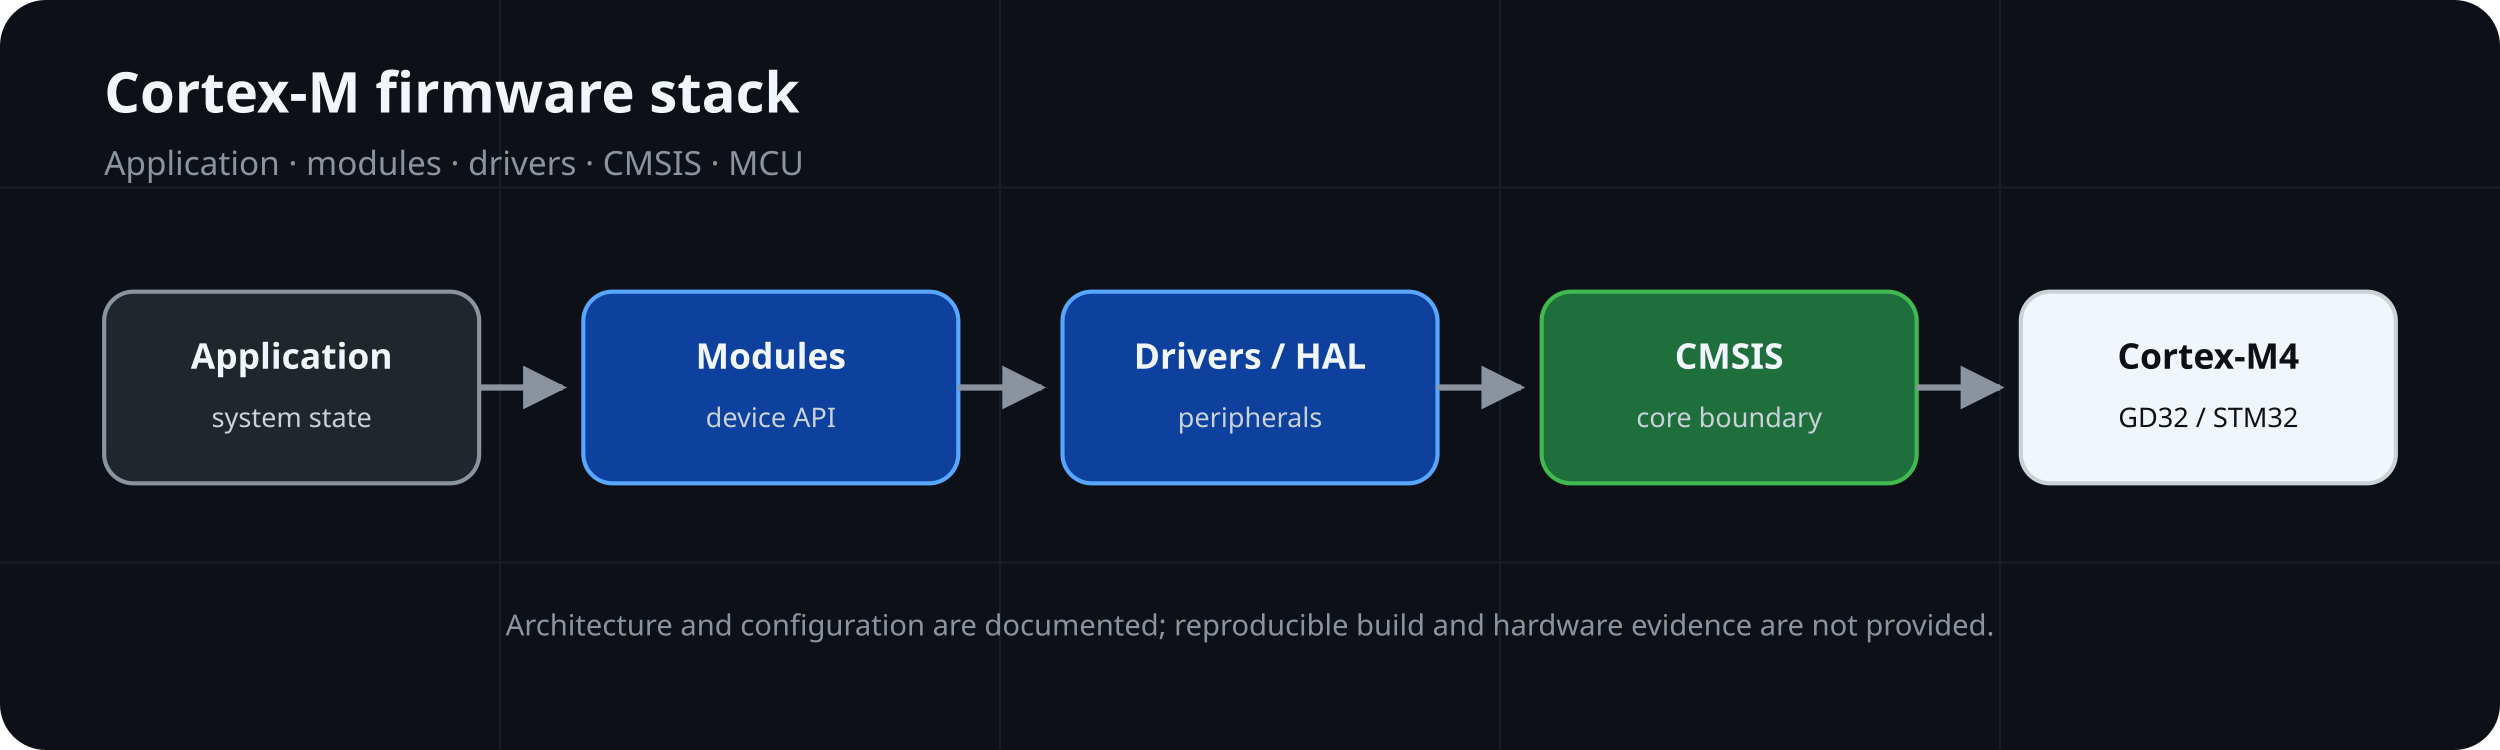
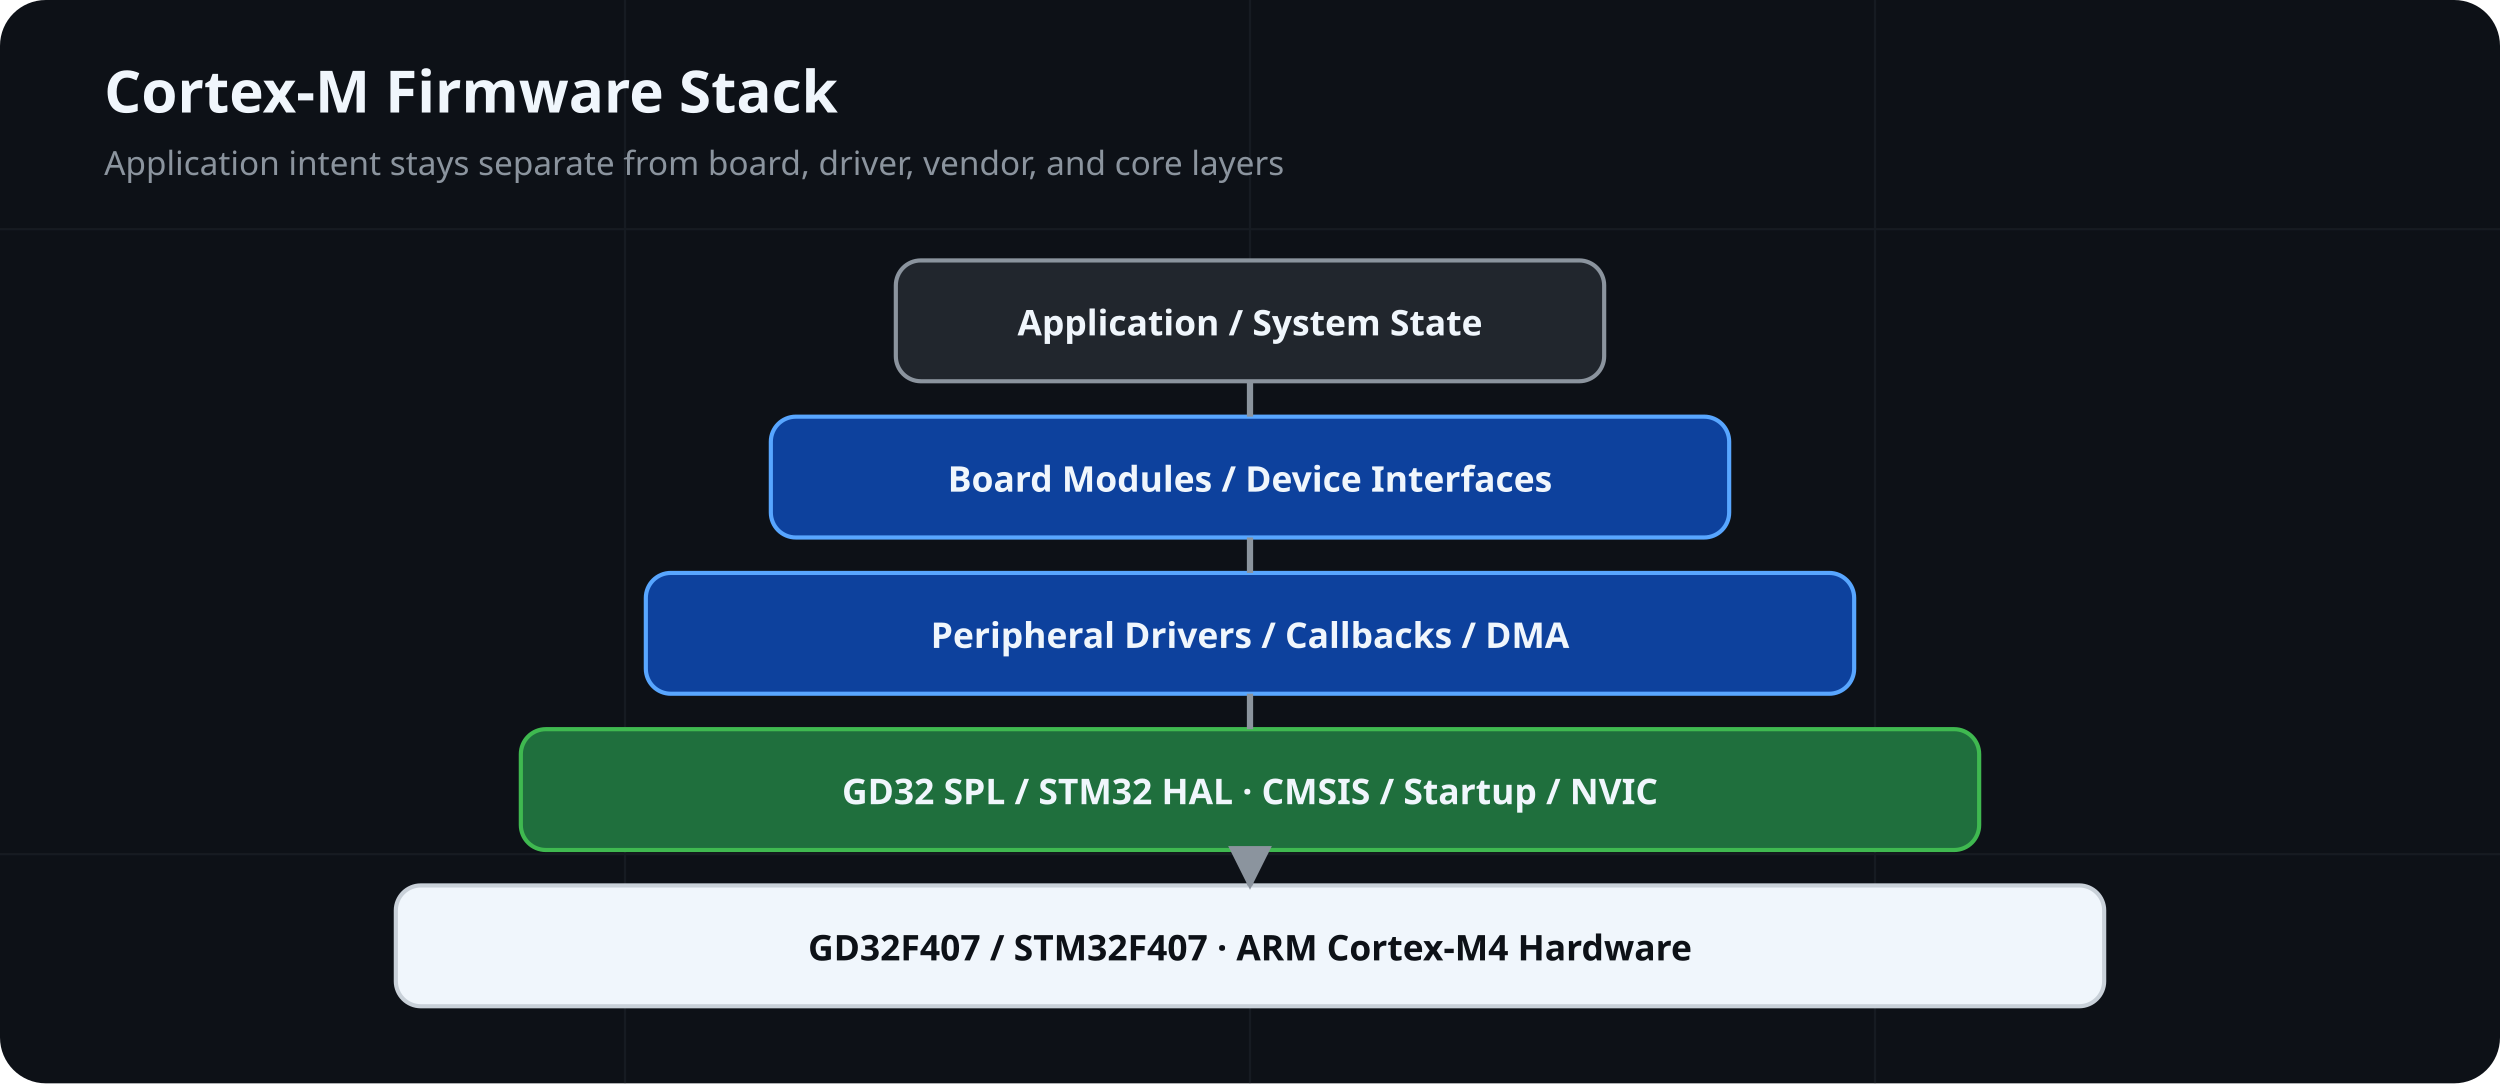
- <svg xmlns="http://www.w3.org/2000/svg" width="1200" height="360" viewBox="0 0 1200 360" role="img" aria-labelledby="title desc">
+ <svg xmlns="http://www.w3.org/2000/svg" width="1200" height="520" viewBox="0 0 1200 520" role="img" aria-labelledby="title desc">
  <defs>
    <marker id="arrow" viewBox="0 0 10 10" refX="9" refY="5" markerWidth="7" markerHeight="7" orient="auto">
      <path d="M0 0L10 5L0 10Z" fill="#8b949e" />
    </marker>
-     <style>
-       .bg{fill:#0d1117}.grid{stroke:#30363d;stroke-width:1;opacity:.35}.box{stroke-width:2}.input{fill:#21262d;stroke:#8b949e}.core{fill:#0d419d;stroke:#58a6ff}.hardware{fill:#1f6f3d;stroke:#3fb950}.output{fill:#f0f6fc;stroke:#c9d1d9}.title{font:700 27px system-ui,sans-serif;fill:#f0f6fc}.subtitle{font:16px system-ui,sans-serif;fill:#8b949e}.label{font:700 17px system-ui,sans-serif;fill:#f0f6fc;text-anchor:middle}.detail{font:13px system-ui,sans-serif;fill:#c9d1d9;text-anchor:middle}.dark{fill:#0d1117}.arrow{stroke:#8b949e;stroke-width:3;marker-end:url(#arrow)}.footer{font:14px system-ui,sans-serif;fill:#8b949e;text-anchor:middle}
-     </style>
+     <style>.bg{fill:#0d1117}.grid{stroke:#30363d;opacity:.28}.box{stroke-width:2}.input{fill:#21262d;stroke:#8b949e}.core{fill:#0d419d;stroke:#58a6ff}.hardware{fill:#1f6f3d;stroke:#3fb950}.output{fill:#f0f6fc;stroke:#c9d1d9}.title{font:700 28px system-ui,sans-serif;fill:#f0f6fc}.sub{font:16px system-ui,sans-serif;fill:#8b949e}.label{font:700 17px system-ui,sans-serif;fill:#f0f6fc;text-anchor:middle}.detail{font:13px system-ui,sans-serif;fill:#c9d1d9;text-anchor:middle}.dark{fill:#0d1117}.arrow{fill:none;stroke:#8b949e;stroke-width:3;marker-end:url(#arrow)}</style>
  </defs>
-   <rect class="bg" width="1200" height="360" rx="22" />
-   <path class="grid" d="M0 90H1200M0 270H1200M240 0V360M480 0V360M720 0V360M960 0V360" />
-   <text class="title" x="50" y="54">Cortex-M firmware stack</text>
-   <text class="subtitle" x="50" y="84">Application · modules · drivers · CMSIS · MCU</text>
-   <rect class="box input" x="50" y="140" width="180" height="92" rx="14" />
-   <text class="label" x="140" y="177">Application</text>
-   <text class="detail" x="140" y="205">system state</text>
-   <rect class="box core" x="280" y="140" width="180" height="92" rx="14" />
-   <text class="label" x="370" y="177">Modules</text>
-   <text class="detail" x="370" y="205">device API</text>
-   <rect class="box core" x="510" y="140" width="180" height="92" rx="14" />
-   <text class="label" x="600" y="177">Drivers / HAL</text>
-   <text class="detail" x="600" y="205">peripherals</text>
-   <rect class="box hardware" x="740" y="140" width="180" height="92" rx="14" />
-   <text class="label" x="830" y="177">CMSIS</text>
-   <text class="detail" x="830" y="205">core boundary</text>
-   <rect class="box output" x="970" y="140" width="180" height="92" rx="14" />
-   <text class="label dark" x="1060" y="177">Cortex-M4</text>
-   <text class="detail dark" x="1060" y="205">GD32 / STM32</text>
-   <path class="arrow" d="M230 186H270" />
-   <path class="arrow" d="M460 186H500" />
-   <path class="arrow" d="M690 186H730" />
-   <path class="arrow" d="M920 186H960" />
-   <text class="footer" x="600" y="305">Architecture and configuration are documented; reproducible build and hardware evidence are not provided.</text>
+   <rect class="bg" width="1200" height="520" rx="22" />
+   <path class="grid" d="M0 110H1200M0 410H1200M300 0V520M600 0V520M900 0V520" />
+   <text class="title" x="50" y="54">Cortex-M Firmware Stack</text>
+   <text class="sub" x="50" y="84">Application intent stays separate from board, driver, vendor, and core layers</text>
+   <rect class="box input" x="430" y="125" width="340" height="58" rx="12" />
+   <text class="label" x="600" y="161">Application / System State</text>
+   <rect class="box core" x="370" y="200" width="460" height="58" rx="12" />
+   <text class="label" x="600" y="236">Board Modules / Device Interfaces</text>
+   <rect class="box core" x="310" y="275" width="580" height="58" rx="12" />
+   <text class="label" x="600" y="311">Peripheral Drivers / Callbacks / DMA</text>
+   <rect class="box hardware" x="250" y="350" width="700" height="58" rx="12" />
+   <text class="label" x="600" y="386">GD32 SPL / STM32 HAL · CMSIS / Startup / NVIC</text>
+   <rect class="box output" x="190" y="425" width="820" height="58" rx="12" />
+   <text class="label dark" x="600" y="461">GD32F407 / STM32F407 · ARM Cortex-M4 Hardware</text>
+   <path class="arrow" d="M600 183V200M600 258V275M600 333V350M600 408V425" />
</svg>
